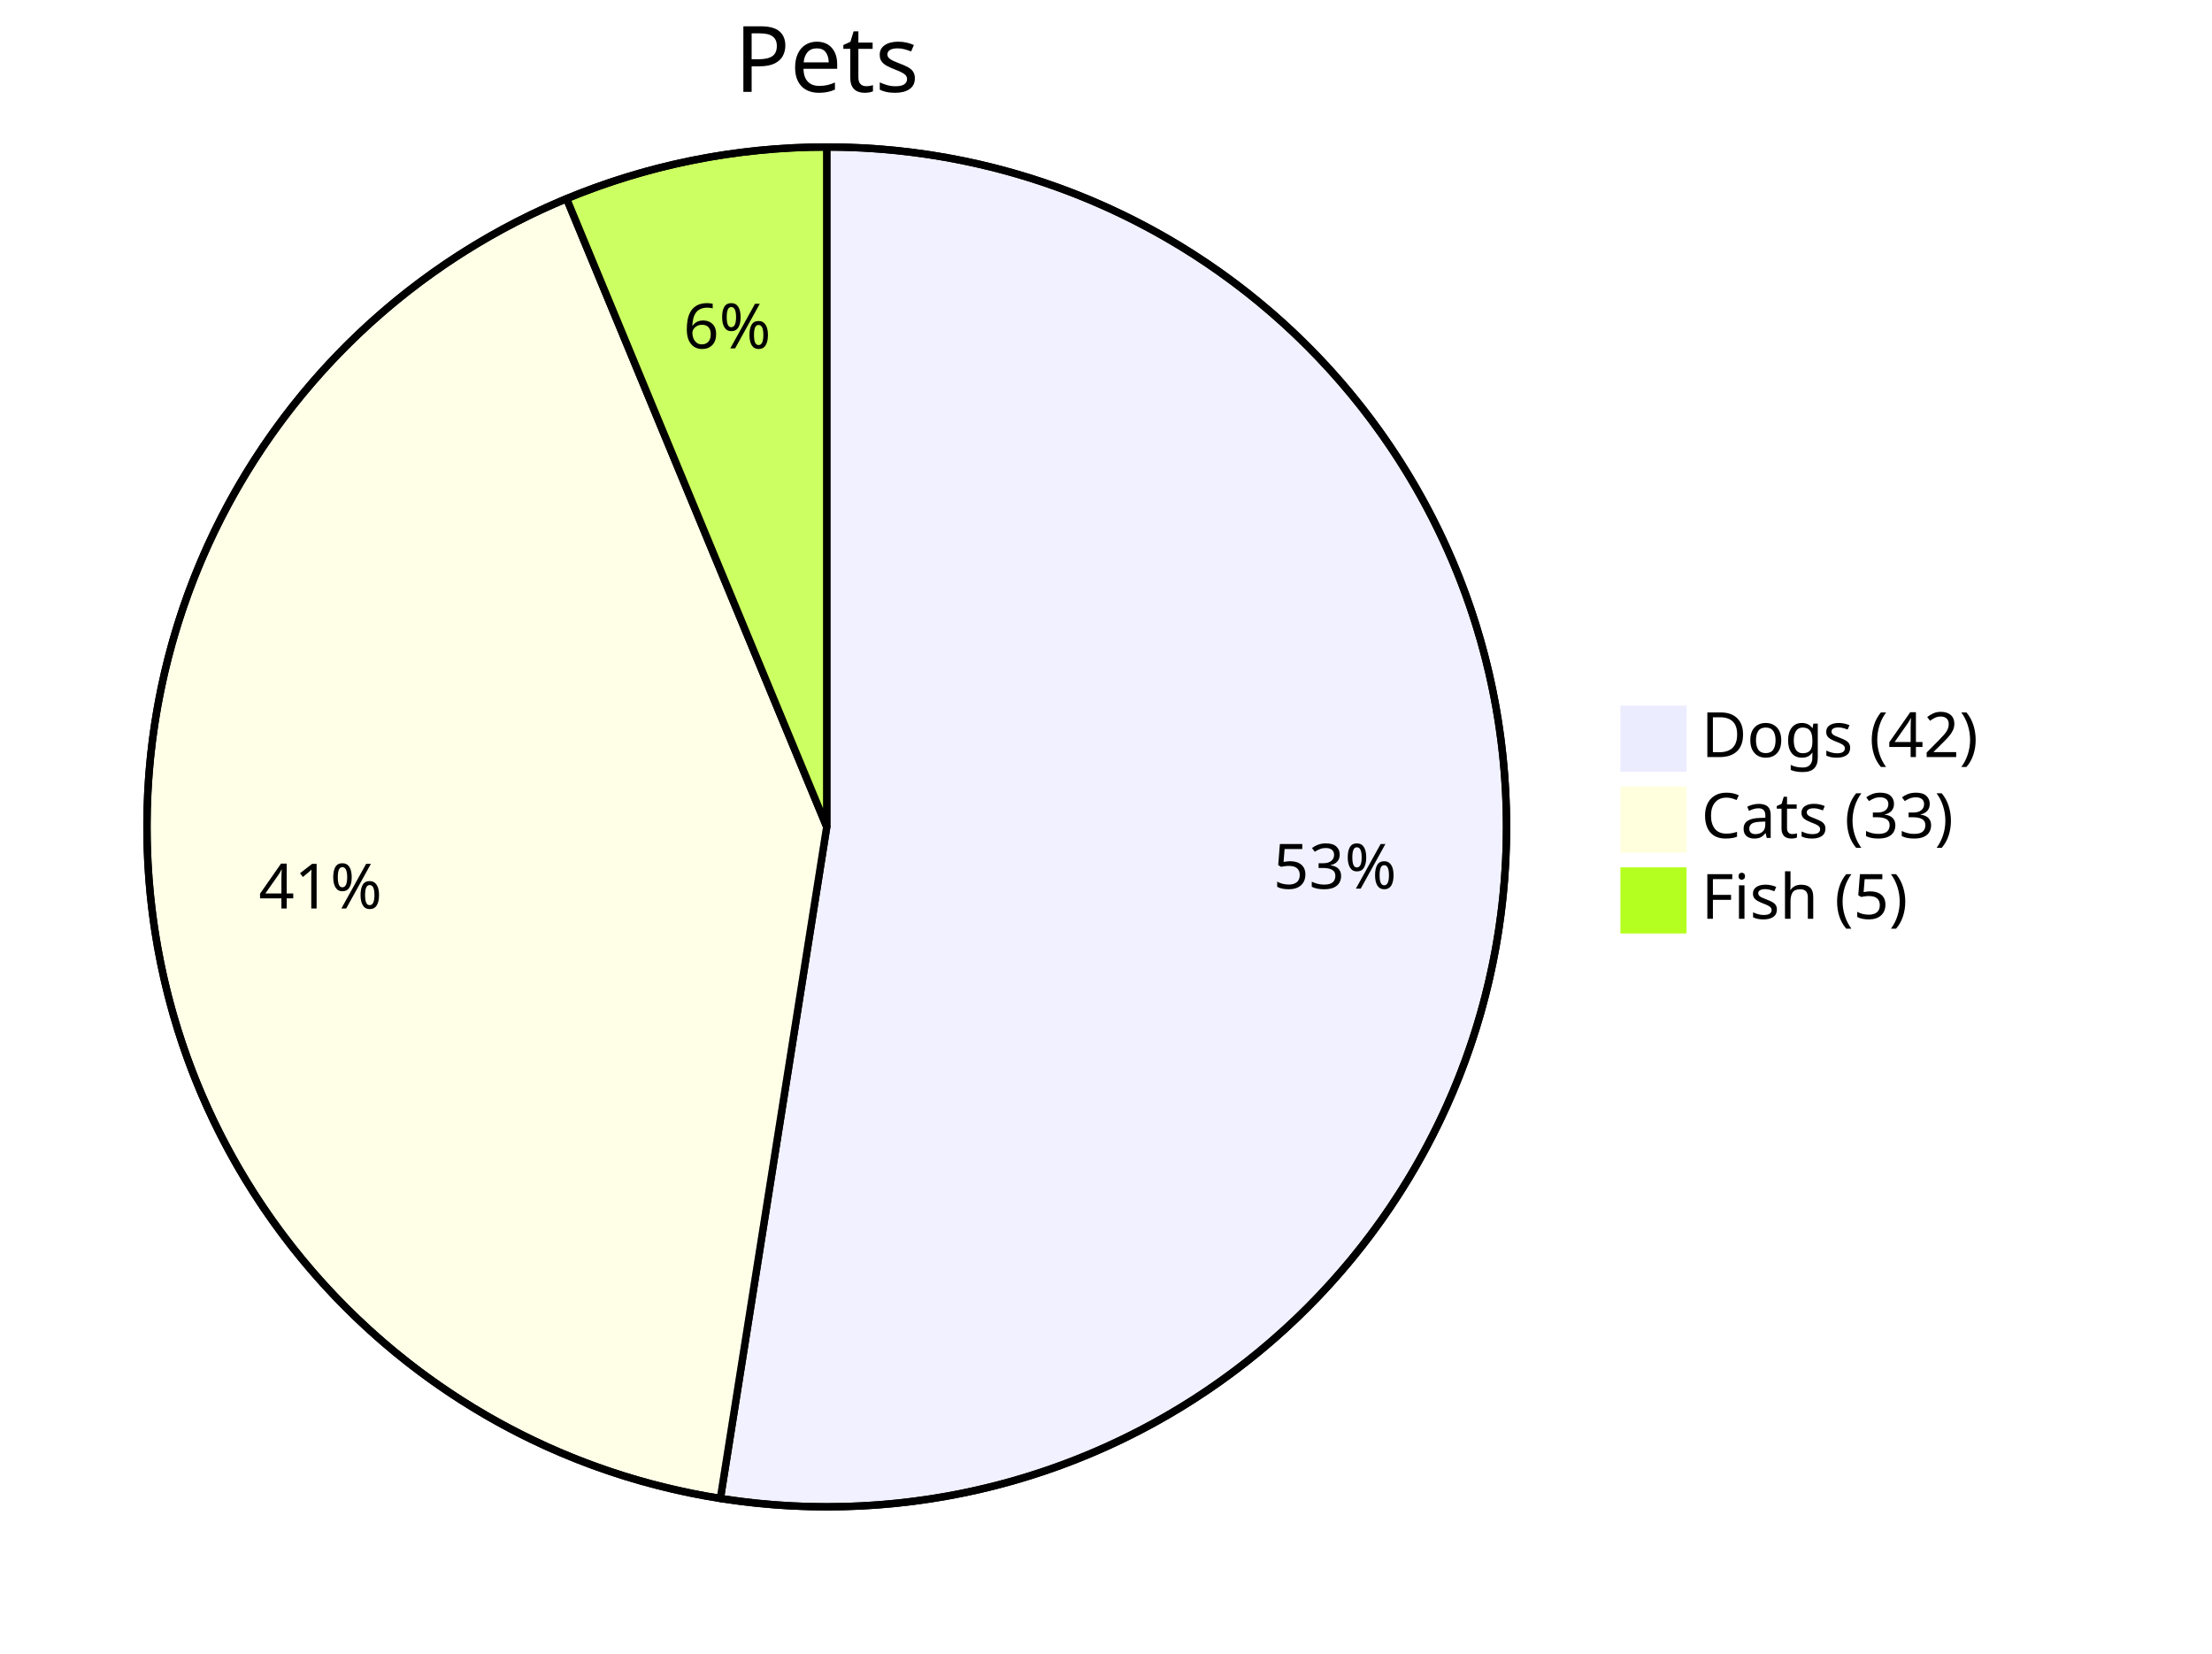
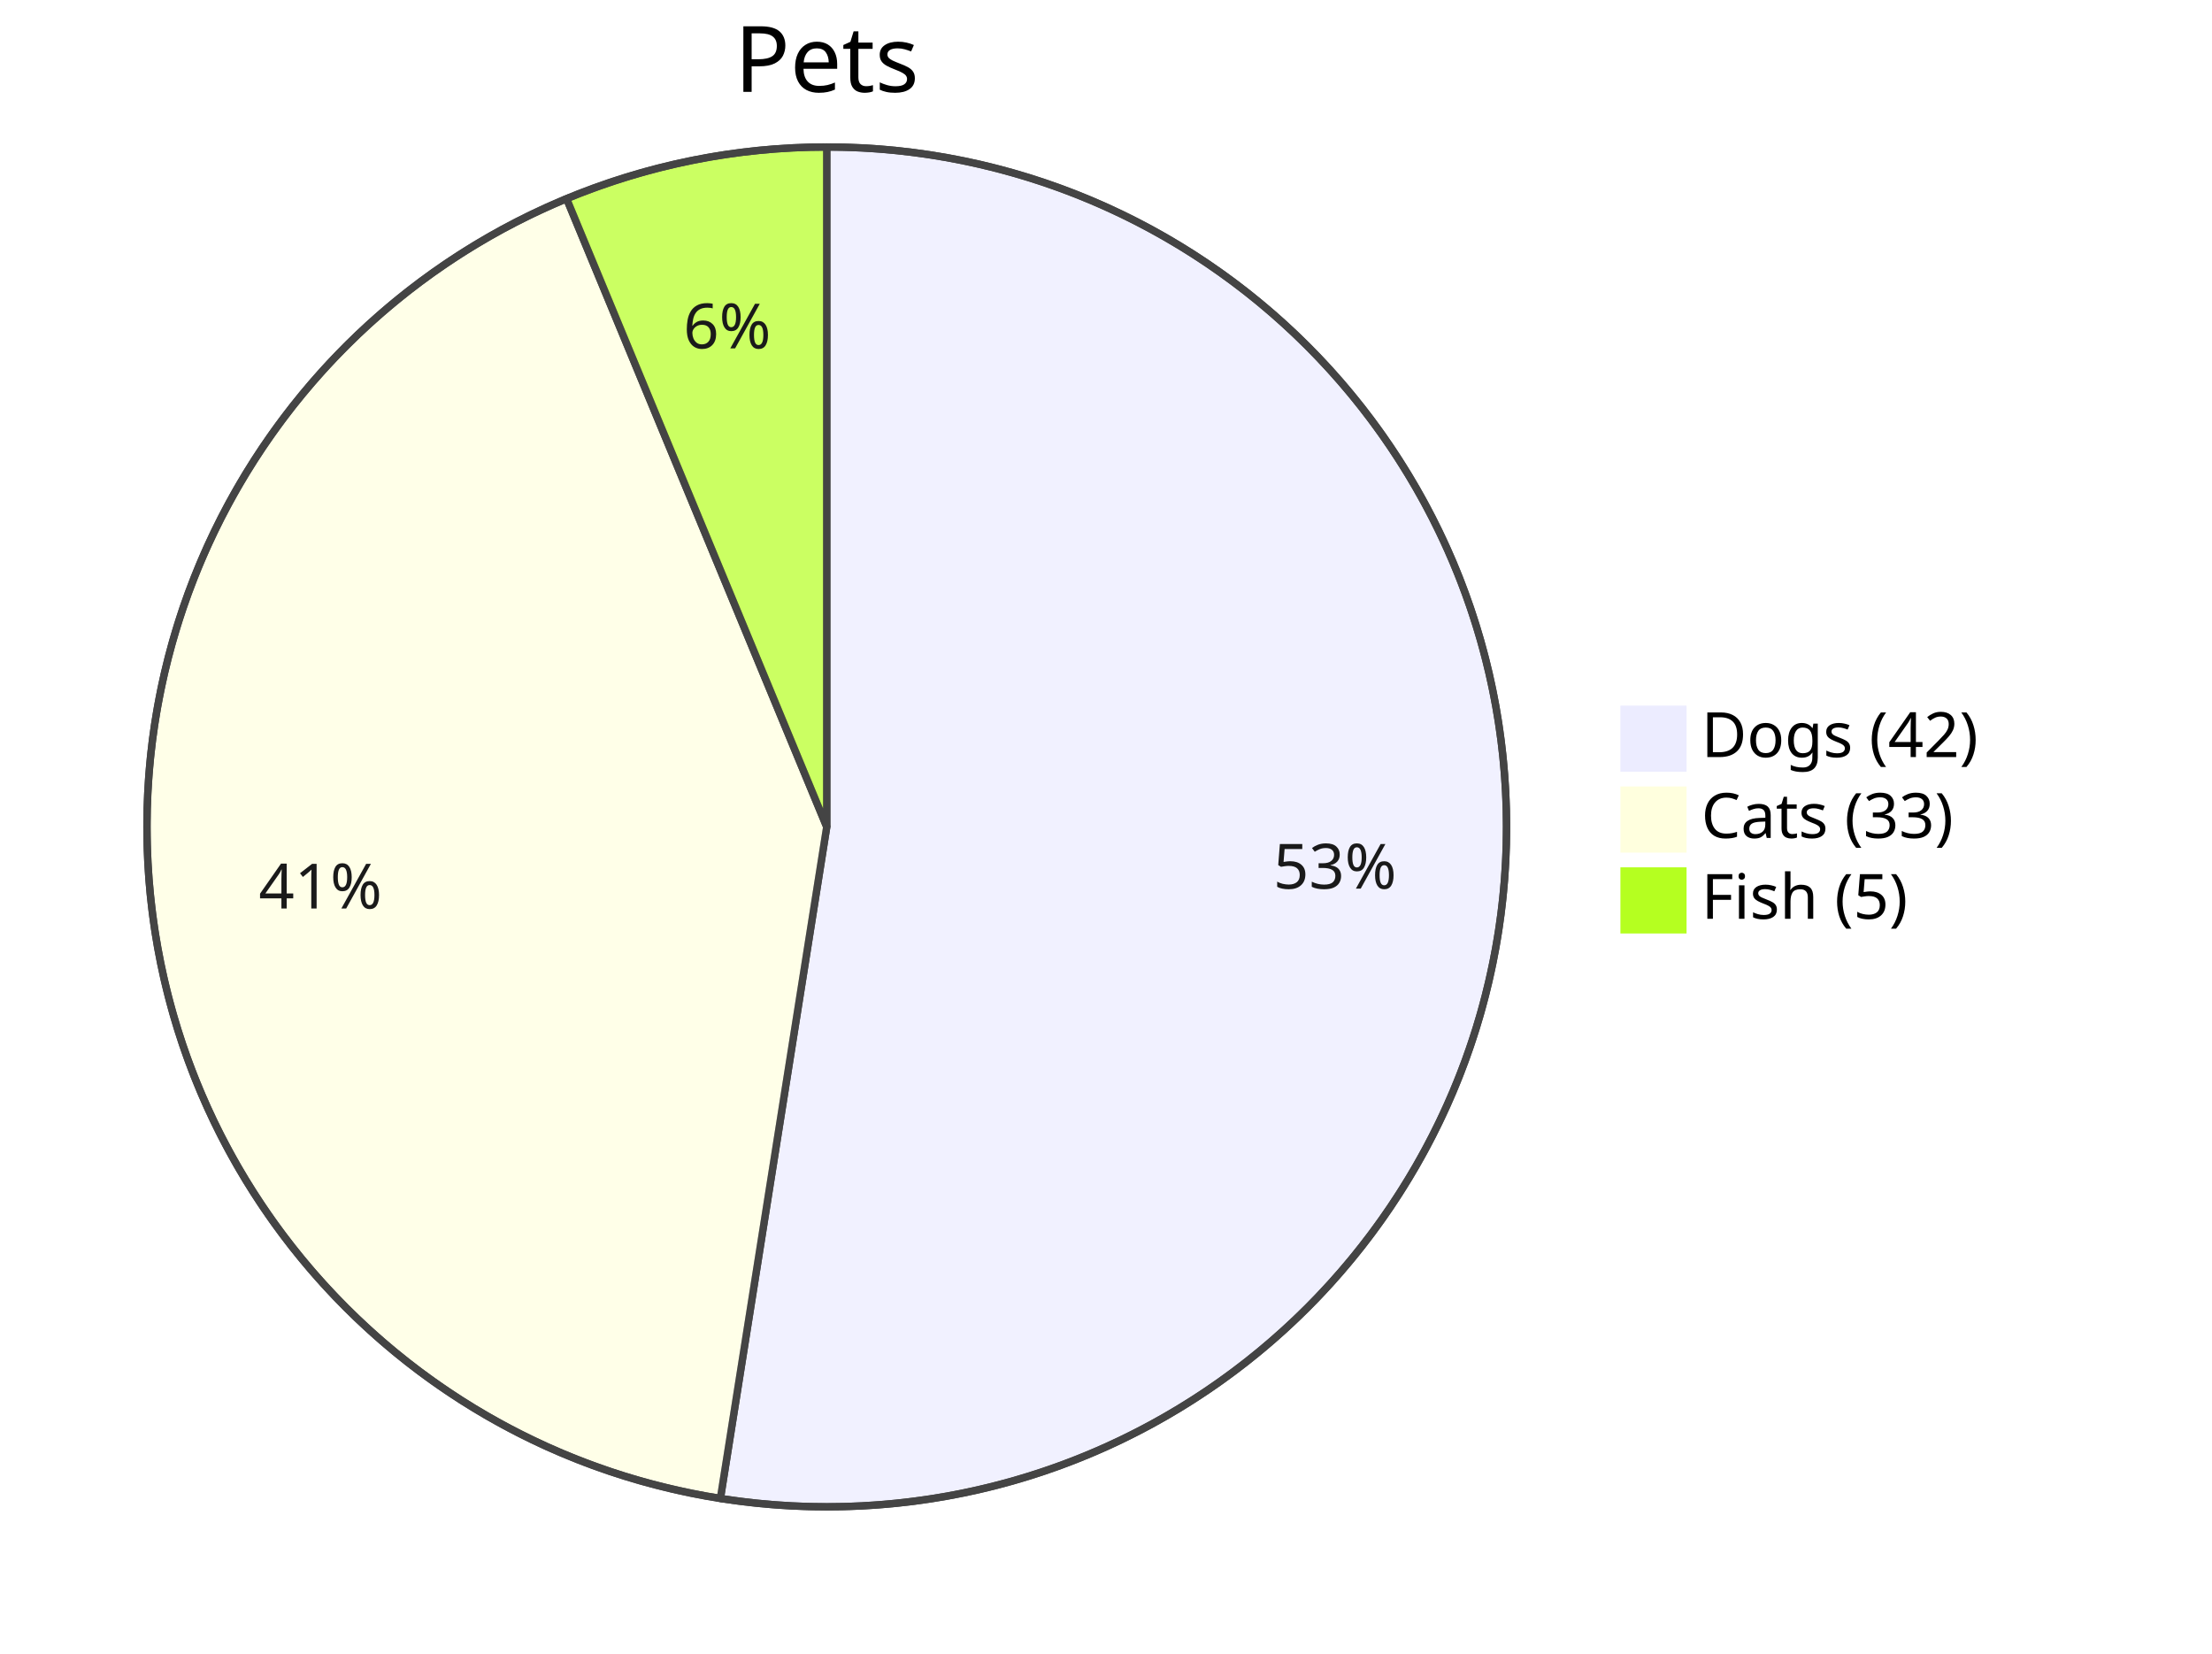
<svg xmlns="http://www.w3.org/2000/svg" viewBox="0 0 602 450" width="602" height="450" style="max-width:602px;width:100%;font-family:sans-serif">
  <text x="225" y="25" text-anchor="middle" fill="currentColor" style="font-size:25px">Pets</text>
-   <path d="M 225 225 L 225.00 40.00 A 185 185 0 1 1 196.06 407.72 Z" fill="#ECECFF" fill-opacity="0.7" stroke="black" stroke-width="2" />
-   <text x="363.3" y="235.9" text-anchor="middle" dominant-baseline="middle" fill="currentColor" style="font-size:17px">53%</text>
-   <path d="M 225 225 L 196.06 407.72 A 185 185 0 0 1 154.20 54.08 Z" fill="#ffffde" fill-opacity="0.7" stroke="black" stroke-width="2" />
-   <text x="87.2" y="241.3" text-anchor="middle" dominant-baseline="middle" fill="currentColor" style="font-size:17px">41%</text>
-   <path d="M 225 225 L 154.20 54.08 A 185 185 0 0 1 225.00 40.00 Z" fill="hsl(80, 100%, 56.275%)" fill-opacity="0.7" stroke="black" stroke-width="2" />
-   <text x="197.9" y="88.9" text-anchor="middle" dominant-baseline="middle" fill="currentColor" style="font-size:17px">6%</text>
-   <circle cx="225" cy="225" r="185" fill="none" stroke="black" stroke-width="2" />
+   <path d="M 225 225 L 225.00 40.00 A 185 185 0 1 1 196.06 407.72 Z" fill="#ECECFF" fill-opacity="0.7" stroke="var(--mermaid-data-stroke, #444)" stroke-width="2" />
+   <text x="363.3" y="235.9" text-anchor="middle" dominant-baseline="middle" fill="var(--mermaid-data-text, #1a1a1a)" style="font-size:17px">53%</text>
+   <path d="M 225 225 L 196.06 407.72 A 185 185 0 0 1 154.20 54.08 Z" fill="#ffffde" fill-opacity="0.7" stroke="var(--mermaid-data-stroke, #444)" stroke-width="2" />
+   <text x="87.2" y="241.3" text-anchor="middle" dominant-baseline="middle" fill="var(--mermaid-data-text, #1a1a1a)" style="font-size:17px">41%</text>
+   <path d="M 225 225 L 154.20 54.08 A 185 185 0 0 1 225.00 40.00 Z" fill="hsl(80, 100%, 56.275%)" fill-opacity="0.7" stroke="var(--mermaid-data-stroke, #444)" stroke-width="2" />
+   <text x="197.9" y="88.9" text-anchor="middle" dominant-baseline="middle" fill="var(--mermaid-data-text, #1a1a1a)" style="font-size:17px">6%</text>
+   <circle cx="225" cy="225" r="185" fill="none" stroke="var(--mermaid-data-stroke, #444)" stroke-width="2" />
  <rect x="441" y="192.0" width="18" height="18" fill="#ECECFF" />
  <text x="463" y="206.0" fill="currentColor" style="font-size:17px">Dogs (42)</text>
  <rect x="441" y="214.0" width="18" height="18" fill="#ffffde" />
  <text x="463" y="228.0" fill="currentColor" style="font-size:17px">Cats (33)</text>
  <rect x="441" y="236.0" width="18" height="18" fill="hsl(80, 100%, 56.275%)" />
  <text x="463" y="250.0" fill="currentColor" style="font-size:17px">Fish (5)</text>
</svg>
